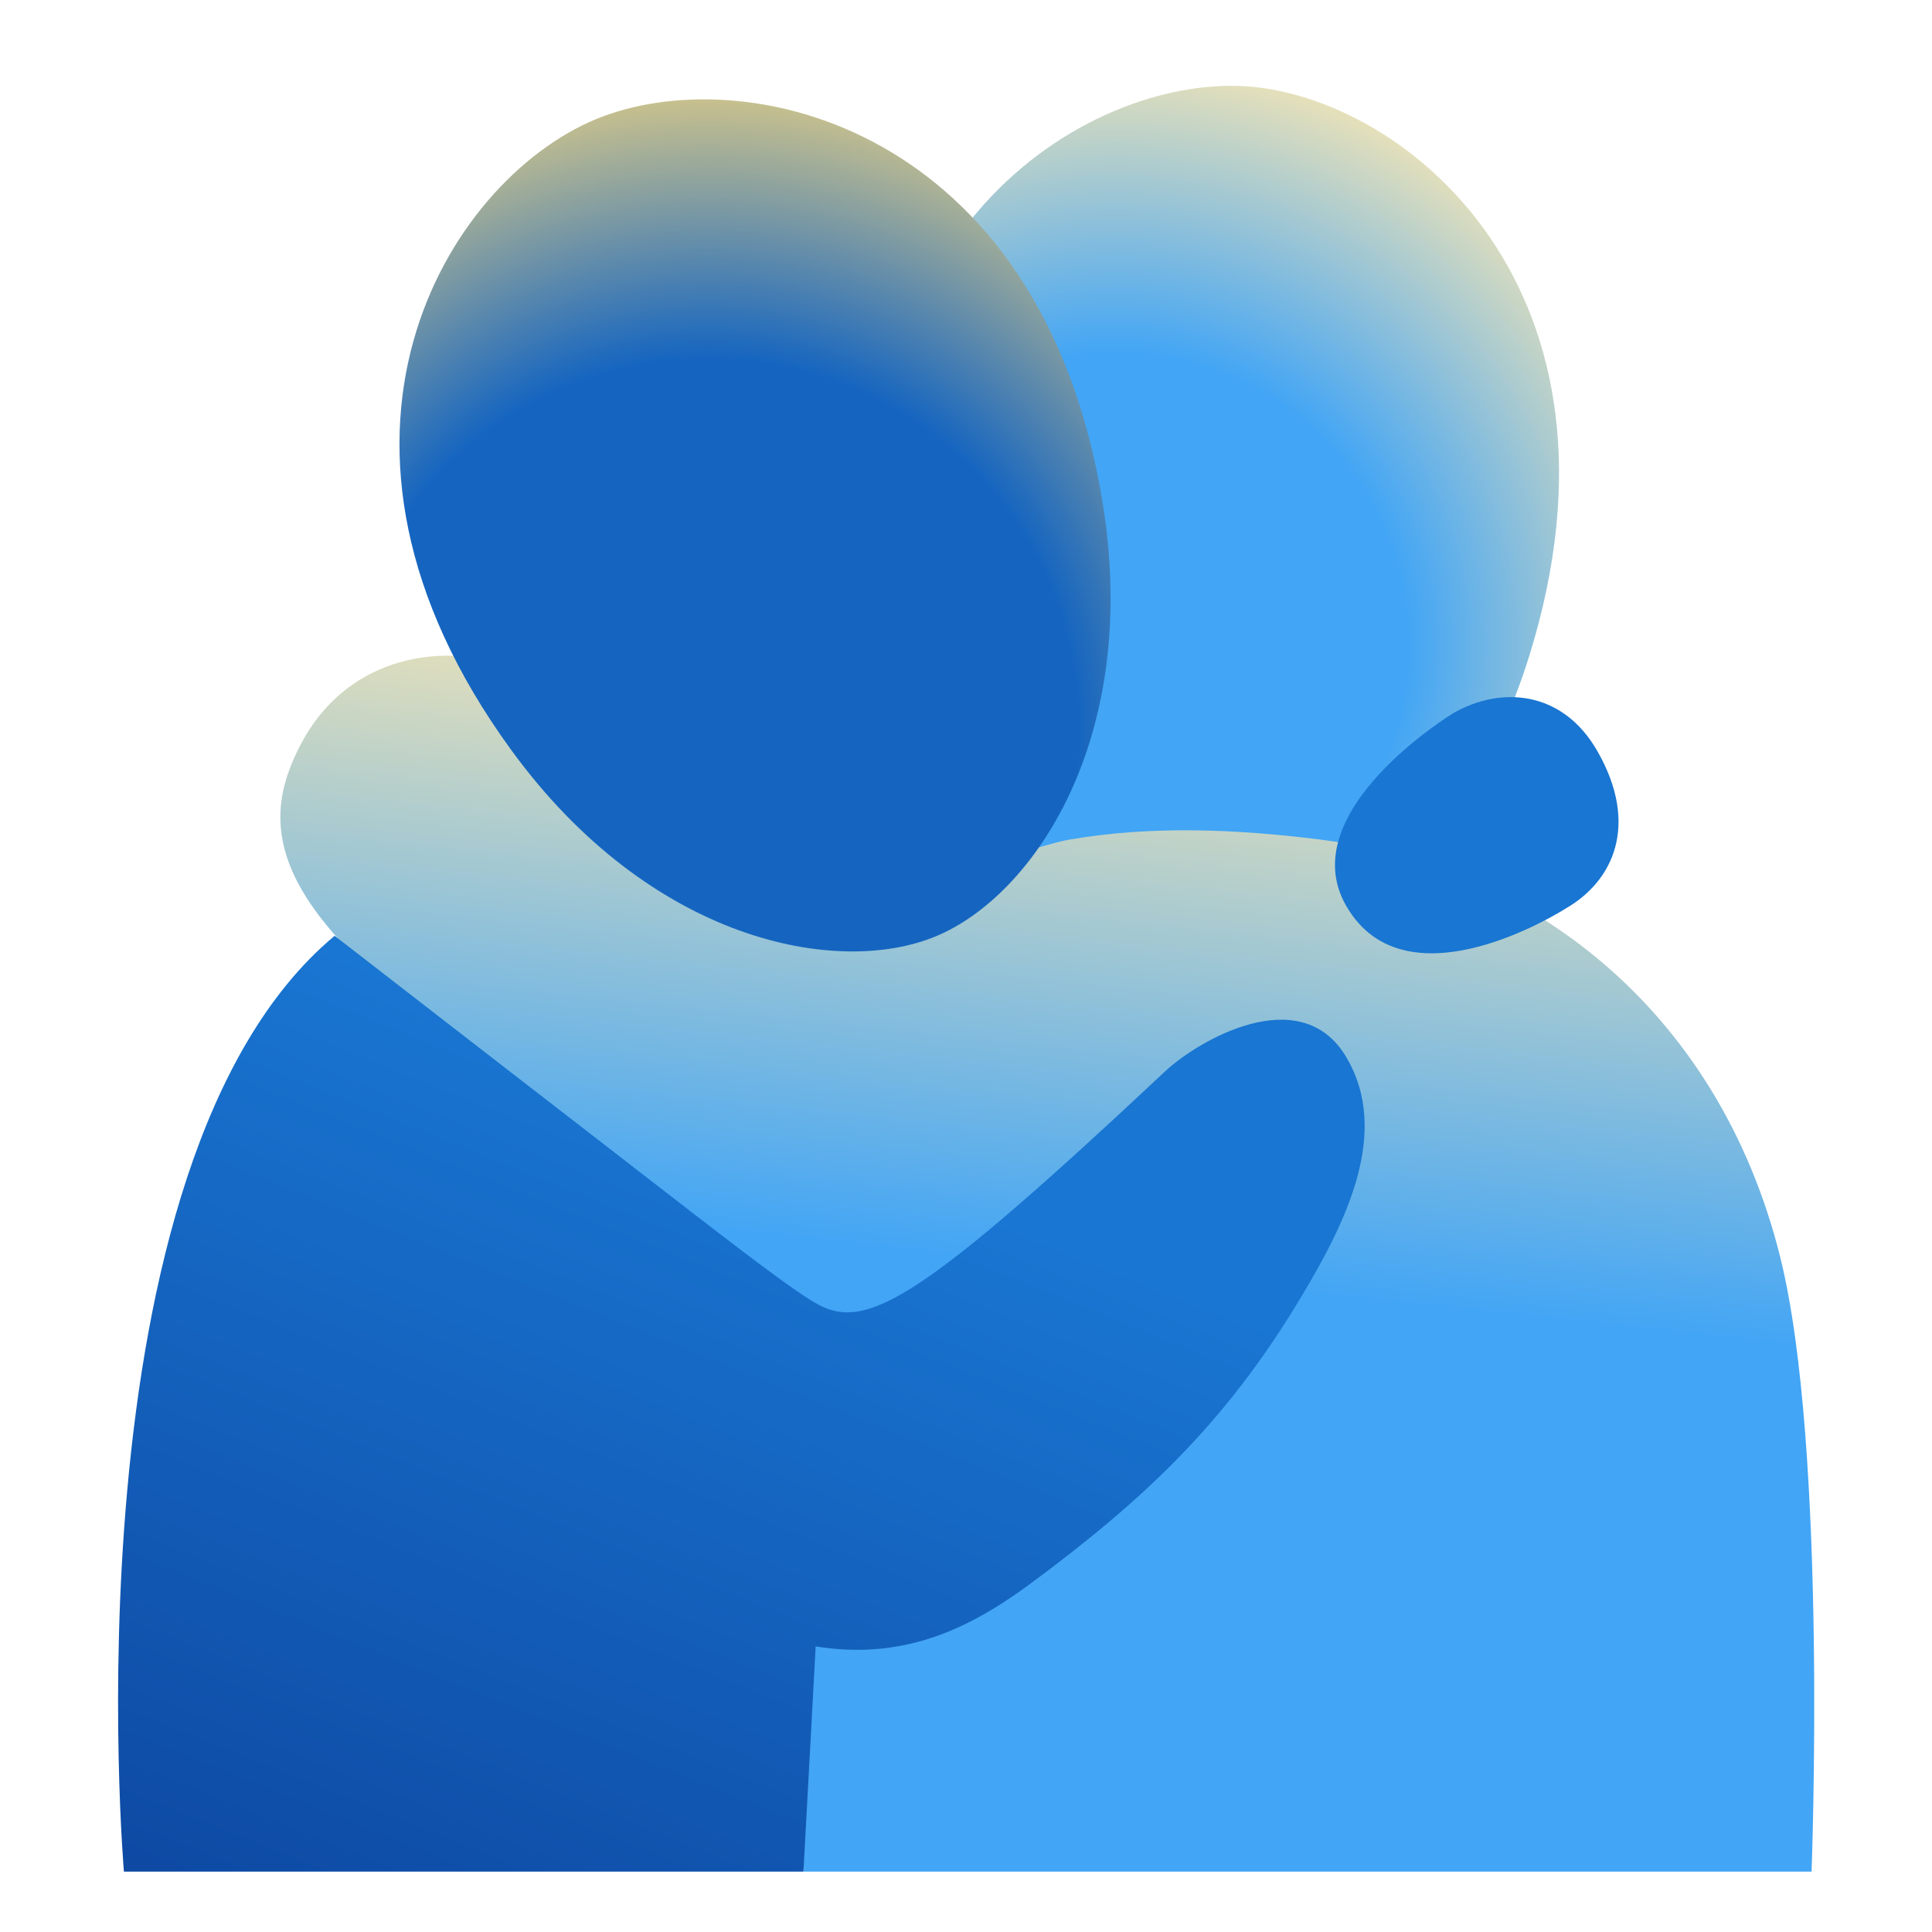
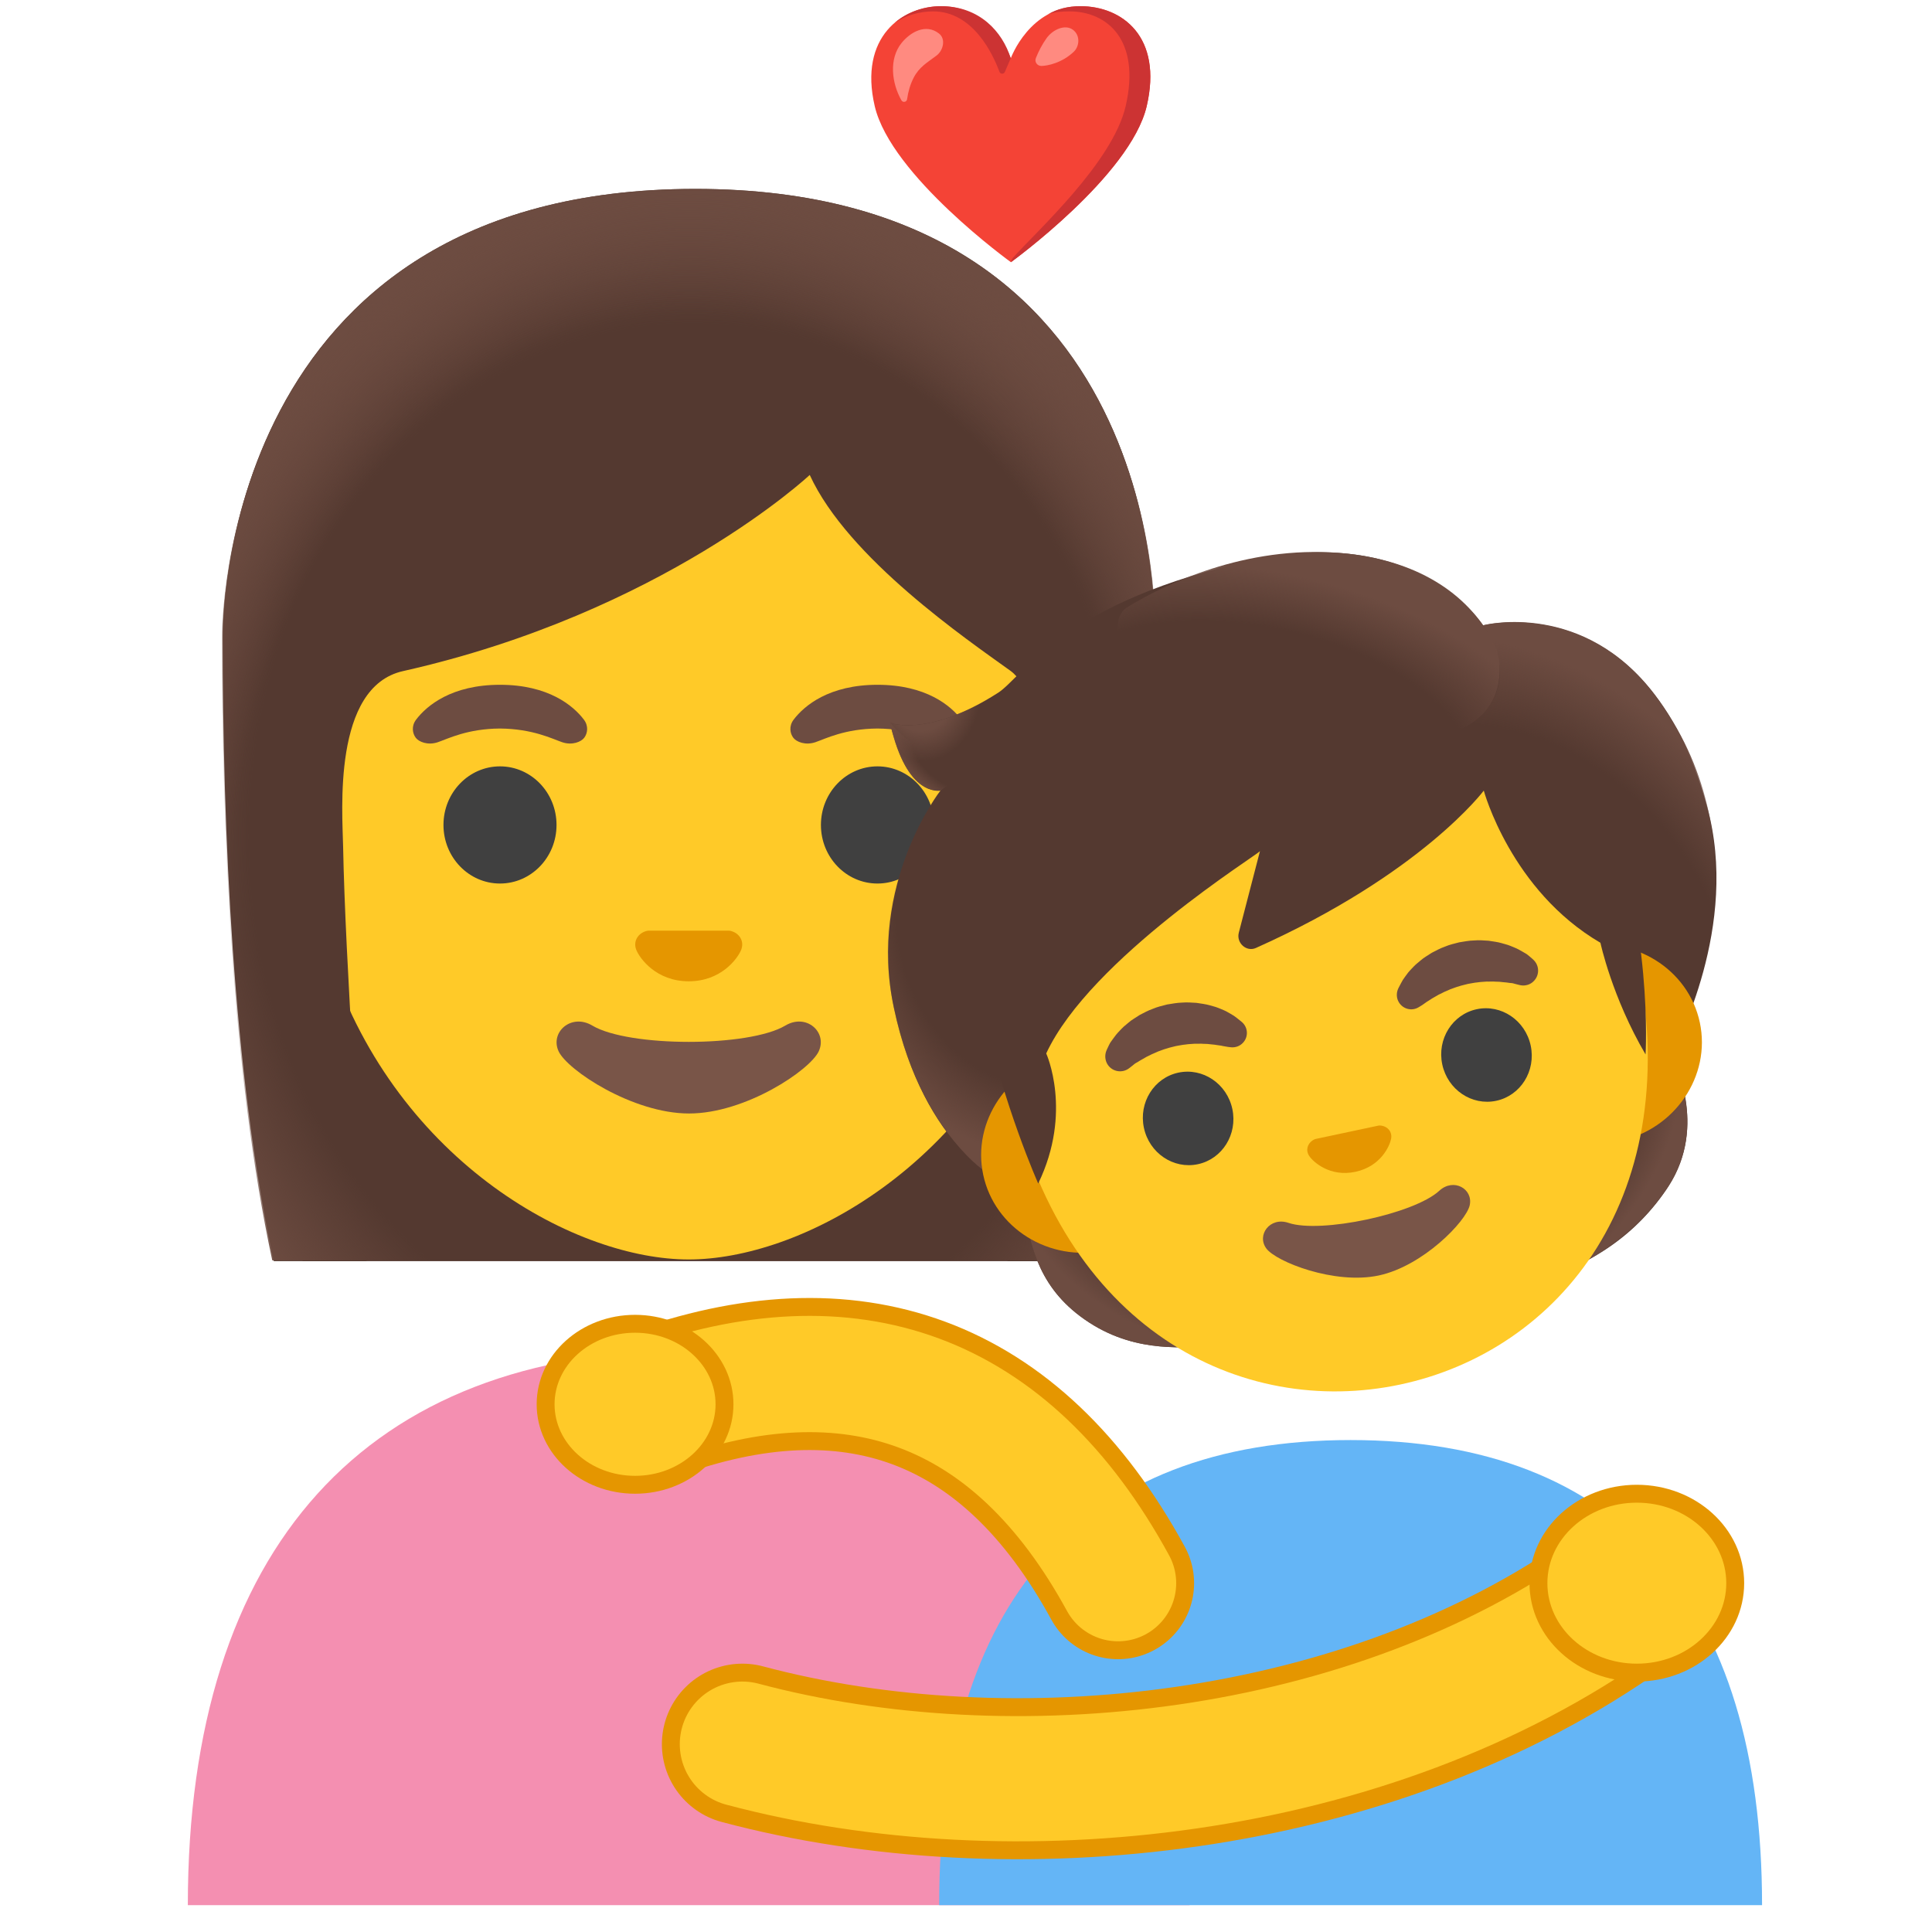
- <svg xmlns="http://www.w3.org/2000/svg" version="1.1" id="Layer_2" x="0px" y="0px" viewBox="0 0 128 128" style="enable-background:new 0 0 128 128;" xml:space="preserve">
+ <svg xmlns="http://www.w3.org/2000/svg" viewBox="-13.0 -17.0 216.0 216.0">
+   <style>.mark{fill:none;stroke:#FF3D71;stroke-width:4.2;paint-order:stroke;filter:drop-shadow(0 0 1.5px #fff);transform-box:fill-box;transform-origin:center;animation:mark 1.6s ease-in-out infinite}@keyframes mark{0%,100%{opacity:.45;transform:scale(.9)}50%{opacity:1;transform:scale(1.08)}}.hand{animation:tap 1.6s ease-in-out infinite}@keyframes tap{0%,100%{transform:translate(0,0)}50%{transform:translate(-2.5px,0)}}.spoon,.sip,.palm{transform-box:view-box}.spoon{animation:feed 1.6s ease-in-out infinite}@keyframes feed{0%,100%{transform:translate(5px,7px)}50%{transform:translate(0,0)}}.sip{animation:sip 2s ease-in-out infinite}@keyframes sip{0%,100%{transform:rotate(10deg)}50%{transform:rotate(-6deg)}}.palm{animation:twist .9s ease-in-out infinite alternate}@keyframes twist{from{transform:rotate(-14deg)}to{transform:rotate(14deg)}}.wave,.wag,.nod,.shake,.bow{transform-box:view-box}.wave{animation:wave 1s ease-in-out infinite alternate}@keyframes wave{from{transform:rotate(-16deg)}to{transform:rotate(14deg)}}.wag{animation:wag .5s ease-in-out infinite alternate}@keyframes wag{from{transform:rotate(-16deg)}to{transform:rotate(16deg)}}.nod{animation:nod 1s ease-in-out infinite}@keyframes nod{0%,100%{transform:translateY(0) rotate(0)}50%{transform:translateY(5px) rotate(0) scaleY(.97)}}.shake{animation:shake 1s ease-in-out infinite}@keyframes shake{0%,100%{transform:rotate(0)}25%{transform:rotate(-7deg)}75%{transform:rotate(7deg)}}.bow{animation:bow 2.2s ease-in-out infinite}@keyframes bow{0%,60%,100%{transform:rotate(0) translateY(0)}30%{transform:translateY(5px) rotate(0)}}.bubble{transform-box:fill-box;transform-origin:center;animation:bubble 2.4s ease-in infinite;opacity:0}@keyframes bubble{0%{opacity:0;transform:translate(0,0) scale(.6)}15%{opacity:1}100%{opacity:0;transform:translate(4px,-46px) scale(1.2)}}.squeeze,.beat{transform-box:view-box}.squeeze{animation:squeeze 1.8s ease-in-out infinite}@keyframes squeeze{0%,100%{transform:translate(0,0) rotate(0)}50%{transform:translate(-4px,1px) rotate(-3deg)}}.beat{animation:beat 1.8s ease-in-out infinite}@keyframes beat{0%,100%{transform:scale(1)}15%{transform:scale(1.25)}30%{transform:scale(1)}45%{transform:scale(1.18)}}@media (prefers-reduced-motion:reduce){.mark,.hand,.spoon,.sip,.palm,.wave,.wag,.nod,.shake,.bow,.bubble,.squeeze,.beat{animation:none}}</style>
+   <path d="M8 196c0-40 20-62 56-62s56 22 56 62z" fill="#F48FB1" />
+   <path d="M92 196c0-34 16-52 46-52s46 18 46 52z" fill="#64B5F6" />
  <g>
-     <g>
-       <radialGradient id="SVGID_1_" cx="71.353" cy="54.761" r="41.042" gradientTransform="matrix(0.9977 0.0674 -0.0674 0.9977 6.4199 -16.6873)" gradientUnits="userSpaceOnUse">
-         <stop offset="0.47" style="stop-color:#42A5F5" />
-         <stop offset="1" style="stop-color:#FCE8B2" />
+     <path id="f_hair_1_" style="fill:#543930;" d="M64.74,4.12c-53.26,0-52.84,49.25-52.84,50.03c0,21.44,1.11,48.82,5.71,69.85h1.5h1.6  h86.59h1.6h1.5c4.6-21.04,5.7-48.41,5.7-69.84C116.09,53.37,118,4.12,64.74,4.12z" />
+     <path id="f_head" style="fill:#FFCA28;" d="M64,19.6c-22.34,0-43.03,16.61-43.03,51.84c0,28.29,17.52,45.03,32.77,50.43  c3.64,1.29,7.15,1.94,10.26,1.94c3.09,0,6.58-0.64,10.2-1.91c15.27-5.37,32.83-22.12,32.83-50.45C107.03,36.21,86.34,19.6,64,19.6z" />
+     <g id="f_hairGroup">
+       <path id="f_hair" style="fill:#543930;" d="M18.95,120.91c0.6,1.23,1.25,2.24,1.91,3.09h7.12c-0.71-9.76-2.38-33.66-2.62-46.37   c-0.07-3.79-1.22-17.83,6.7-19.6C61.1,51.5,77.53,36.1,77.53,36.1c4.27,9.33,17.63,18.43,22.43,21.89   c3.94,2.84,3.39,14.54,3.31,19.52L99.64,124h7.64c0.68-0.85,1.35-1.86,1.96-3.09c3.85-7.82,3.97-66.75,3.97-66.75   s1.32-46.2-49.11-46.2s-49.31,46.2-49.31,46.2S15.22,113.23,18.95,120.91z" />
+       <radialGradient id="f_hairHighlights_2_" cx="64.434" cy="46.481" r="64.666" gradientTransform="matrix(1 0 0 -1.2135 0 137.9276)" gradientUnits="userSpaceOnUse">
+         <stop offset="0.794" style="stop-color:#6D4C41;stop-opacity:0" />
+         <stop offset="1" style="stop-color:#6D4C41" />
      </radialGradient>
-       <path style="fill:url(#SVGID_1_);" d="M82.58,5.72c-10.59-0.71-27.85,9.87-23.63,34.9c2.61,15.47,12.62,23.12,19.68,23.6    s18.01-5.76,22.68-20.74C108.85,19.25,93.17,6.43,82.58,5.72z" />
+       <path id="f_hairHighlights" style="fill:url(#f_hairHighlights_2_);" d="M64.74,4.12c-53.26,0-52.84,49.25-52.84,50.03   c0,10.08,0.24,21.46,0.98,32.89l8.73-0.02c-0.07-3.79,2.58-27.23,10.5-29.01c29.04-6.53,45.47-21.93,45.47-21.93   c4.27,9.33,17.63,18.43,22.43,21.89c3.94,2.84,5.55,24.09,5.47,29.07h9.61c0.01-0.07,0.02-0.14,0.03-0.2   c0.72-11.36,0.97-22.68,0.97-32.69C116.09,53.37,118,4.12,64.74,4.12z" />
    </g>
-     <g>
-       <linearGradient id="SVGID_2_" gradientUnits="userSpaceOnUse" x1="75.601" y1="30.528" x2="66.573" y2="114.104">
-         <stop offset="0.128" style="stop-color:#FCE8B2" />
-         <stop offset="0.64" style="stop-color:#42A5F5" />
-       </linearGradient>
-       <path style="fill:url(#SVGID_2_);" d="M117.94,83.27c-4.15-16.61-16.84-25.96-30.58-27.66c-5.48-0.68-11.04-0.92-16.48,0.01    c-1.27,0.22-2.7,0.82-3.97,0.86c-0.98,0.03-32.26-12.01-33.57-12.46C29.68,42.73,22.17,43,19.17,51c-3.93,10.47,12,18,35,36    l-0.94,37h66.79C120.02,124,121.1,95.91,117.94,83.27z" />
+     <path id="f_nose" style="fill:#E59600;" d="M68.95,87.16c-0.14-0.06-0.27-0.09-0.41-0.11h-9.08c-0.14,0.02-0.28,0.05-0.41,0.11  c-0.82,0.33-1.28,1.19-0.89,2.09c0.39,0.91,2.2,3.46,5.84,3.46s5.45-2.55,5.84-3.46S69.77,87.49,68.95,87.16z" />
+     <g id="f_eyes">
+       <ellipse style="fill:#404040;" cx="42.9" cy="75.23" rx="6.32" ry="6.55" />
+       <ellipse style="fill:#404040;" cx="85.1" cy="75.23" rx="6.32" ry="6.55" />
    </g>
-     <linearGradient id="SVGID_3_" gradientUnits="userSpaceOnUse" x1="28.109" y1="135.296" x2="63.83" y2="46.551">
-       <stop offset="0" style="stop-color:#0D47A1" />
-       <stop offset="0.679" style="stop-color:#1976D2" />
-     </linearGradient>
-     <path style="fill:url(#SVGID_3_);" d="M89.17,70c-3-5-9.75-1.11-12,1c-16,15-19.7,17.19-22.96,15.43   c-0.99-0.53-2.94-1.91-8.22-5.99S22.17,62,22.17,62c-18,15-13.96,62-13.96,62h45.02l0.81-14.92c5.68,0.91,9.99-1.04,14.12-4.08   c7.61-5.62,13.02-10.7,18-19C89.17,81,92.17,75,89.17,70z" />
-     <radialGradient id="SVGID_4_" cx="45.628" cy="49.205" r="46.585" gradientTransform="matrix(0.923 -0.3847 0.3847 0.923 -14.1241 20.4323)" gradientUnits="userSpaceOnUse">
-       <stop offset="0.527" style="stop-color:#1565C0" />
-       <stop offset="1" style="stop-color:#FADA80" />
+     <g id="f_eyebrows">
+       <path style="fill:#6D4C41;" d="M52.29,63.47c-1.2-1.59-3.99-3.91-9.39-3.91s-8.19,2.32-9.39,3.91c-0.53,0.71-0.4,1.52-0.03,2.01   c0.34,0.46,1.35,0.88,2.47,0.5s3.3-1.51,6.95-1.53c3.65,0.03,5.84,1.15,6.95,1.53c1.12,0.38,2.13-0.04,2.47-0.5   C52.69,64.99,52.82,64.18,52.29,63.47z" />
+       <path style="fill:#6D4C41;" d="M94.5,63.47c-1.2-1.59-3.99-3.91-9.39-3.91s-8.19,2.32-9.39,3.91c-0.53,0.71-0.4,1.52-0.03,2.01   c0.34,0.46,1.35,0.88,2.47,0.5s3.3-1.51,6.95-1.53c3.65,0.03,5.84,1.15,6.95,1.53c1.12,0.38,2.13-0.04,2.47-0.5   C94.89,64.99,95.03,64.18,94.5,63.47z" />
+     </g>
+     <path id="f_mouth" style="fill:#795548;" d="M74.8,97.66c-4.09,2.43-17.49,2.43-21.58,0c-2.35-1.4-4.75,0.74-3.77,2.87  c0.96,2.1,8.27,6.96,14.59,6.96s13.54-4.86,14.5-6.96C79.52,98.39,77.15,96.26,74.8,97.66z" />
+     <radialGradient id="f_hairHighlights_3_" cx="64.001" cy="51.437" r="61.833" gradientTransform="matrix(1 0 0 -1.1901 0 137.7753)" gradientUnits="userSpaceOnUse">
+       <stop offset="0.794" style="stop-color:#6D4C41;stop-opacity:0" />
+       <stop offset="1" style="stop-color:#6D4C41" />
    </radialGradient>
-     <path style="fill:url(#SVGID_4_);" d="M39.45,7.91c-9.8,4.08-20.53,21.26-5.58,41.78c9.23,12.68,21.61,15.06,28.14,12.34   c6.53-2.72,13.55-13.19,11.05-28.67C69,8.3,49.25,3.83,39.45,7.91z" />
-     <path style="fill:#1976D2;" d="M103.75,60.18c0,0-10.57,6.82-14.57-0.18c-3.58-6.26,7.1-12.75,7.1-12.75   c3.11-1.79,7.23-1.56,9.56,2.53C108.63,54.67,106.86,58.39,103.75,60.18z" />
+     <path id="f_hairHighlights_1_" style="fill:url(#f_hairHighlights_3_);" d="M110.55,123.91c4.53-21.01,5.62-48.2,5.62-69.52  c0-0.78,1.92-50.11-51.43-50.11c-53.35,0-52.92,49.33-52.92,50.11c0,21.32,1.09,48.51,5.62,69.52H110.55z" />
  </g>
+   <g class="squeeze" style="transform-origin:134px 92px">
+     <g transform="translate(134 92) rotate(-12) scale(0.78 0.78) translate(-64 -64)">
+       <g id="l0_hairGroup_2_">
+         <path id="l0_hair_4_" style="fill:#543930;" d="M28,15c-11.23,4.24-16,1-16,1c0,11,5,11,5,11S4,37.89,4,56   c0,21,10.49,28.22,10.49,28.22c0.54,0.56,1.41,1.83,1.41,1.83s0.3,1.53,0.29,2.31C16.12,93.84,16,100,22,106s13.19,6.22,16,7   c6.18,1.72,40.04,1.06,47.15,0.59c8.85-0.59,16.28-3.57,22.14-9.43c7.44-7.44,4.29-17.48,4.69-18.57   c0.4-1.1,13.12-15.62,12.03-33.58c-2-33-26-32-26-32S92,4,68,4C40,4,31.93,13.52,28,15z" />
+         <g id="l0_hairHighlights_2_">
+           <radialGradient id="l0_SVGID_1_" cx="628.717" cy="33.995" r="33.722" gradientTransform="matrix(-0.8776 0.4793 -0.3113 -0.57 643.6991 -187.9951)" gradientUnits="userSpaceOnUse">
+             <stop offset="0.728" style="stop-color:#6D4C41;stop-opacity:0" />
+             <stop offset="1" style="stop-color:#6D4C41" />
+           </radialGradient>
+           <path style="fill:url(#l0_SVGID_1_);" d="M64.03,114.11c11.02,0.06,21.72,0.25,25.1-0.68c2.82-0.78,11.05-2.42,17.84-8.95    c5.12-4.93,6.23-11.84,4.57-17.96C111.36,85.84,64.03,114.11,64.03,114.11z" />
+           <radialGradient id="l0_SVGID_2_" cx="46.755" cy="34.369" r="34.005" gradientTransform="matrix(0.8776 0.4793 0.3113 -0.57 -4.9738 90.8076)" gradientUnits="userSpaceOnUse">
+             <stop offset="0.728" style="stop-color:#6D4C41;stop-opacity:0" />
+             <stop offset="1" style="stop-color:#6D4C41" />
+           </radialGradient>
+           <path style="fill:url(#l0_SVGID_2_);" d="M64.03,114.11C53.01,114.17,41.38,113.94,38,113c-2.82-0.78-10-1-16-7    s-5.88-12.16-5.81-17.64c0.01-0.69-0.22-1.95-0.28-2.25L16,86L64.03,114.11z" />
+           <radialGradient id="l0_SVGID_3_" cx="26.619" cy="80.139" r="34.328" gradientTransform="matrix(0.0746 -0.9972 -0.8311 -0.0622 91.2358 79.3913)" gradientUnits="userSpaceOnUse">
+             <stop offset="0.699" style="stop-color:#6D4C41;stop-opacity:0" />
+             <stop offset="1" style="stop-color:#6D4C41" />
+           </radialGradient>
+           <path style="fill:url(#l0_SVGID_3_);" d="M11.56,81.33c0,0,9.54-13.31,12.39-21.13c0.58-1.58,2.44-22.49,1.55-25.16    C23.84,30.02,21.76,23.41,17,27C7.99,35.55,4.49,45.1,4.07,53.75C3.33,68.96,8.89,78.19,11.56,81.33z" />
+         </g>
+       </g>
+       <g id="l0_ears">
+         <path style="fill:#E59600;" d="M101.77,67.91H91.6H36.51H26.34c-8.13,0-14.79,6.4-14.79,14.23s6.65,14.23,14.79,14.23h10.17H91.6   h10.17c8.13,0,14.79-6.4,14.79-14.23S109.9,67.91,101.77,67.91z" />
+       </g>
+       <g id="l0_head">
+         <path style="fill:#FFCA28;" d="M63.77,9.21L63.77,9.21L63.77,9.21c-23.86,0-45.96,25.07-45.96,61.14   c0,35.88,22.77,53.62,45.96,53.62s45.96-17.74,45.96-53.62C109.73,34.28,87.63,9.21,63.77,9.21z" />
+       </g>
+       <path id="l0_nose" style="fill:#E59600;" d="M68.89,87.13c-0.14-0.06-0.28-0.09-0.42-0.11h-9.3c-0.14,0.02-0.28,0.05-0.42,0.11  c-0.84,0.34-1.31,1.21-0.91,2.14s2.25,3.54,5.98,3.54c3.73,0,5.58-2.61,5.98-3.54C70.2,88.34,69.73,87.47,68.89,87.13z" />
+       <g id="l0_eyebrows">
+         <path style="fill:#6D4C41;" d="M32.51,68.42c0,0,0.17-0.25,0.5-0.67c0.09-0.1,0.16-0.21,0.28-0.34c0.14-0.14,0.31-0.28,0.48-0.44   c0.18-0.15,0.37-0.32,0.57-0.5c0.2-0.17,0.41-0.3,0.63-0.46c0.22-0.15,0.45-0.31,0.7-0.46c0.26-0.14,0.52-0.28,0.79-0.42   c0.27-0.15,0.56-0.28,0.87-0.39c0.3-0.12,0.61-0.24,0.93-0.35c0.65-0.18,1.32-0.38,2.02-0.47c0.7-0.14,1.42-0.15,2.14-0.18   c0.72,0.04,1.44,0.05,2.14,0.18c0.7,0.09,1.38,0.29,2.02,0.47c0.32,0.11,0.63,0.23,0.93,0.35c0.3,0.12,0.59,0.24,0.87,0.39   c0.27,0.14,0.54,0.29,0.79,0.42c0.25,0.15,0.48,0.31,0.7,0.46c0.22,0.16,0.43,0.29,0.62,0.45c0.18,0.16,0.36,0.32,0.52,0.46   c0.16,0.15,0.31,0.28,0.44,0.41c0.13,0.14,0.24,0.27,0.34,0.39c0.4,0.47,0.61,0.75,0.61,0.75c0.67,0.93,0.46,2.22-0.47,2.88   c-0.56,0.41-1.26,0.49-1.88,0.28l-0.38-0.13c0,0-0.25-0.09-0.65-0.26c-0.1-0.04-0.2-0.1-0.32-0.14c-0.13-0.04-0.25-0.09-0.39-0.14   c-0.27-0.11-0.58-0.22-0.92-0.32c-0.17-0.05-0.34-0.12-0.52-0.17c-0.19-0.04-0.37-0.09-0.57-0.14c-0.1-0.03-0.19-0.05-0.29-0.08   c-0.1-0.02-0.2-0.04-0.31-0.06c-0.21-0.03-0.41-0.09-0.62-0.13c-0.43-0.05-0.86-0.14-1.31-0.16c-0.45-0.06-0.9-0.04-1.36-0.07   c-0.46,0.03-0.91,0.01-1.36,0.07c-0.45,0.02-0.88,0.11-1.31,0.16c-0.21,0.04-0.41,0.1-0.62,0.13c-0.1,0.02-0.21,0.04-0.31,0.06   c-0.1,0.03-0.19,0.05-0.29,0.08c-0.19,0.05-0.38,0.1-0.57,0.14c-0.18,0.05-0.35,0.12-0.52,0.17c-0.17,0.05-0.33,0.1-0.48,0.15   c-0.13,0.05-0.26,0.09-0.38,0.14c-0.12,0.04-0.24,0.08-0.36,0.11c-0.13,0.05-0.27,0.13-0.38,0.19c-0.47,0.24-0.75,0.36-0.75,0.36   c-1.08,0.45-2.33-0.06-2.78-1.15C32.02,69.75,32.13,68.99,32.51,68.42z" />
+         <path style="fill:#6D4C41;" d="M92.55,71.58c0,0-0.28-0.12-0.75-0.36c-0.11-0.06-0.25-0.14-0.38-0.19   c-0.12-0.03-0.23-0.07-0.36-0.11c-0.12-0.04-0.25-0.09-0.38-0.14c-0.15-0.05-0.32-0.1-0.48-0.15c-0.17-0.05-0.34-0.12-0.52-0.17   c-0.18-0.05-0.37-0.1-0.57-0.14c-0.1-0.03-0.19-0.05-0.29-0.08c-0.1-0.02-0.2-0.04-0.31-0.06c-0.21-0.03-0.41-0.09-0.62-0.13   c-0.43-0.05-0.86-0.14-1.31-0.16c-0.45-0.06-0.9-0.04-1.36-0.07c-0.46,0.03-0.91,0.01-1.36,0.07c-0.45,0.02-0.88,0.11-1.31,0.16   c-0.21,0.04-0.41,0.1-0.62,0.13c-0.1,0.02-0.21,0.04-0.31,0.06c-0.1,0.03-0.19,0.05-0.29,0.08c-0.19,0.05-0.38,0.1-0.57,0.14   c-0.18,0.05-0.35,0.12-0.52,0.17c-0.34,0.1-0.65,0.21-0.92,0.32c-0.14,0.05-0.26,0.11-0.39,0.14c-0.12,0.05-0.22,0.1-0.32,0.14   c-0.39,0.18-0.64,0.26-0.64,0.26l-0.37,0.13c-1.08,0.38-2.25-0.19-2.63-1.27c-0.23-0.66-0.1-1.36,0.27-1.89c0,0,0.2-0.28,0.61-0.75   c0.1-0.12,0.21-0.25,0.34-0.39c0.13-0.13,0.29-0.26,0.44-0.41c0.16-0.14,0.34-0.3,0.52-0.46c0.19-0.16,0.4-0.29,0.62-0.45   c0.22-0.15,0.45-0.31,0.7-0.46c0.26-0.14,0.52-0.28,0.79-0.42c0.27-0.15,0.56-0.28,0.86-0.39c0.3-0.12,0.61-0.24,0.93-0.35   c0.65-0.18,1.32-0.38,2.02-0.47c0.7-0.14,1.42-0.15,2.14-0.18c0.72,0.04,1.44,0.04,2.14,0.18c0.7,0.08,1.38,0.29,2.02,0.47   c0.32,0.11,0.63,0.23,0.93,0.35c0.3,0.12,0.59,0.24,0.86,0.39c0.27,0.14,0.54,0.29,0.79,0.42c0.25,0.15,0.48,0.31,0.7,0.46   c0.22,0.16,0.43,0.29,0.63,0.46c0.2,0.17,0.39,0.34,0.57,0.5c0.17,0.16,0.34,0.3,0.48,0.44c0.12,0.13,0.2,0.24,0.28,0.34   c0.33,0.41,0.5,0.67,0.5,0.67c0.66,0.97,0.41,2.29-0.56,2.95C93.95,71.79,93.18,71.84,92.55,71.58z" />
+       </g>
+       <g id="l0_eyes">
+         <ellipse style="fill:#404040;" cx="41.96" cy="80.34" rx="6.48" ry="6.71" />
+         <ellipse style="fill:#404040;" cx="85.68" cy="80.34" rx="6.48" ry="6.71" />
+       </g>
+       <path id="l0_mouth" style="fill:#795548;" d="M75.01,97.97c-4.19,2.49-17.91,2.49-22.1,0c-2.4-1.43-4.86,0.76-3.86,2.94  c0.98,2.15,8.47,7.13,14.95,7.13s13.87-4.98,14.85-7.13C79.84,98.72,77.42,96.54,75.01,97.97z" />
+       <g id="l0_hairGroup_1_">
+         <path id="l0_hair" style="fill:#543930;" d="M64,7C44.19,7,28.92,18.32,21.7,36.48c-2.9,7.29-5.26,15.05-5.26,22.89   C16.44,73,19,85,19,85c7-9,5-18,5-18c9-12,35.82-21.64,36-22c-0.01,0.02-5.4,10.81-5.4,10.81c-0.68,1.35,0.48,2.97,1.95,2.65   C82,53,93.18,43.19,93.18,43.19S94,58,105,68c0,0,0,8,3,17c0,0,5-18,1.58-37.28c-2.25-12.66-9.52-24.83-20.04-32.67   C82.15,9.54,73.15,7,64,7z" />
+         <g id="l0_hairHighlights">
+           <radialGradient id="l0_SVGID_4_" cx="172.221" cy="61.128" r="46.468" gradientTransform="matrix(-0.9378 -0.3944 -0.2182 0.5285 236.4617 66.99)" gradientUnits="userSpaceOnUse">
+             <stop offset="0.699" style="stop-color:#6D4C41;stop-opacity:0" />
+             <stop offset="1" style="stop-color:#6D4C41" />
+           </radialGradient>
+           <path style="fill:url(#l0_SVGID_4_);" d="M81.19,5.93c9.95,3.28,16.06,9.58,17.95,17.49c0.56,2.32,0.15,23.66-41.22-0.97    c-15.39-9.16-11.18-14.9-9.38-15.55C55.58,4.37,68.35,1.7,81.19,5.93z" />
+           <radialGradient id="l0_SVGID_5_" cx="161.283" cy="92.173" r="48.129" gradientTransform="matrix(0.5235 0.852 0.6321 -0.3884 -48.207 -37.2646)" gradientUnits="userSpaceOnUse">
+             <stop offset="0.699" style="stop-color:#6D4C41;stop-opacity:0" />
+             <stop offset="1" style="stop-color:#6D4C41" />
+           </radialGradient>
+           <path style="fill:url(#l0_SVGID_5_);" d="M116.24,79.21c0,0,14.72-20.84,3.79-44.33C112.9,19.58,98.42,19.93,98,20    c0,0,1.57,3.84,1.01,6.77c-0.95,5-5.11,6.44-5.11,6.44C110.28,43.19,104.7,68.74,116.24,79.21z" />
+           <radialGradient id="l0_SVGID_6_" cx="183.604" cy="211.352" r="8.742" gradientTransform="matrix(0.9968 0.0796 0.0943 -1.182 -185.8959 247.3334)" gradientUnits="userSpaceOnUse">
+             <stop offset="0.58" style="stop-color:#6D4C41" />
+             <stop offset="1" style="stop-color:#6D4C41;stop-opacity:0" />
+           </radialGradient>
+           <path style="fill:url(#l0_SVGID_6_);" d="M27.28,15.27c-10.55,3.77-15.23,0.81-15.26,0.73c-0.32,1.23,0.37,8.7,6.9,6.37    C21.73,21.35,27.25,15.62,27.28,15.27z" />
+           <radialGradient id="l0_SVGID_7_" cx="340.305" cy="96.032" r="7.22" gradientTransform="matrix(0.6211 -0.7838 -1.2436 -0.9854 -70.4253 384.055)" gradientUnits="userSpaceOnUse">
+             <stop offset="0.702" style="stop-color:#6D4C41;stop-opacity:0" />
+             <stop offset="1" style="stop-color:#6D4C41" />
+           </radialGradient>
+           <path style="fill:url(#l0_SVGID_7_);" d="M11.98,15.99c0,0.01-0.01,0.03-0.01,0.06c0,0,0,0,0,0C11.94,17.22,11.96,26.18,17,27    l7.61-3.35c-9.49-0.19-12.62-7.69-12.62-7.69S11.98,15.98,11.98,15.99z" />
+         </g>
+       </g>
+     </g>
+   </g>
+   <g class="beat" style="transform-origin:100px -2px">
+     <g transform="translate(100 -2) rotate(0) scale(0.26 0.26) translate(-64 -64)">
+       <g>
+         <path style="fill:#F44336;" d="M93.99,8.97c-21.91,0-29.96,22.39-29.96,22.39S56.09,8.97,34.03,8.97   c-16.58,0-35.48,13.14-28.5,43.01c6.98,29.87,58.56,67.08,58.56,67.08s51.39-37.21,58.38-67.08   C129.45,22.11,111.91,8.97,93.99,8.97z" />
+         <g>
+           <path style="fill:#CC3333;" d="M30.65,11.2c17.2,0,25.74,18.49,28.5,25.98c0.39,1.07,1.88,1.1,2.33,0.06L64,31.35    C60.45,20.01,50.69,8.97,34.03,8.97c-6.9,0-14.19,2.28-19.86,7.09C19.18,12.77,25.05,11.2,30.65,11.2z" />
+           <path style="fill:#CC3333;" d="M93.99,8.97c-5.29,0-10.11,1.15-13.87,3.47c2.64-1.02,5.91-1.24,9.15-1.24    c16.21,0,30.72,12.29,24.17,40.7c-5.62,24.39-38.46,53.98-48.49,65.27c-0.64,0.72-0.86,1.88-0.86,1.88s51.39-37.21,58.38-67.08    C129.45,22.11,111.94,8.97,93.99,8.97z" />
+         </g>
+         <g>
+           <g>
+             <g>
+               <path style="fill:#FF8A80;" d="M17.04,24.82c3.75-4.68,10.45-8.55,16.13-4.09c3.07,2.41,1.73,7.35-1.02,9.43      c-4,3.04-7.48,4.87-9.92,9.63c-1.46,2.86-2.34,5.99-2.79,9.18c-0.18,1.26-1.83,1.57-2.45,0.46      C12.77,41.95,11.57,31.65,17.04,24.82z" />
+             </g>
+           </g>
+         </g>
+         <path style="fill:#FF8A80;" d="M77.16,34.66c-1.76,0-3-1.7-2.36-3.34c1.19-3.02,2.73-5.94,4.58-8.54   c2.74-3.84,7.95-6.08,11.25-3.75c3.38,2.38,2.94,7.14,0.57,9.44C86.11,33.4,79.69,34.66,77.16,34.66z" />
+       </g>
+     </g>
+   </g>
+   <path d="M112 160C100 138 82 132 60 140" fill="none" stroke="#E59600" stroke-width="17" stroke-linecap="round" />
+   <path d="M112 160C100 138 82 132 60 140" fill="none" stroke="#FFCA28" stroke-width="13" stroke-linecap="round" />
+   <ellipse cx="58" cy="140" rx="10" ry="9" fill="#FFCA28" stroke="#E59600" stroke-width="2" />
+   <path d="M70 178C100 186 140 182 168 162" fill="none" stroke="#E59600" stroke-width="18" stroke-linecap="round" />
+   <path d="M70 178C100 186 140 182 168 162" fill="none" stroke="#FFCA28" stroke-width="14" stroke-linecap="round" />
+   <ellipse cx="170" cy="160" rx="11" ry="10" fill="#FFCA28" stroke="#E59600" stroke-width="2" />
</svg>
